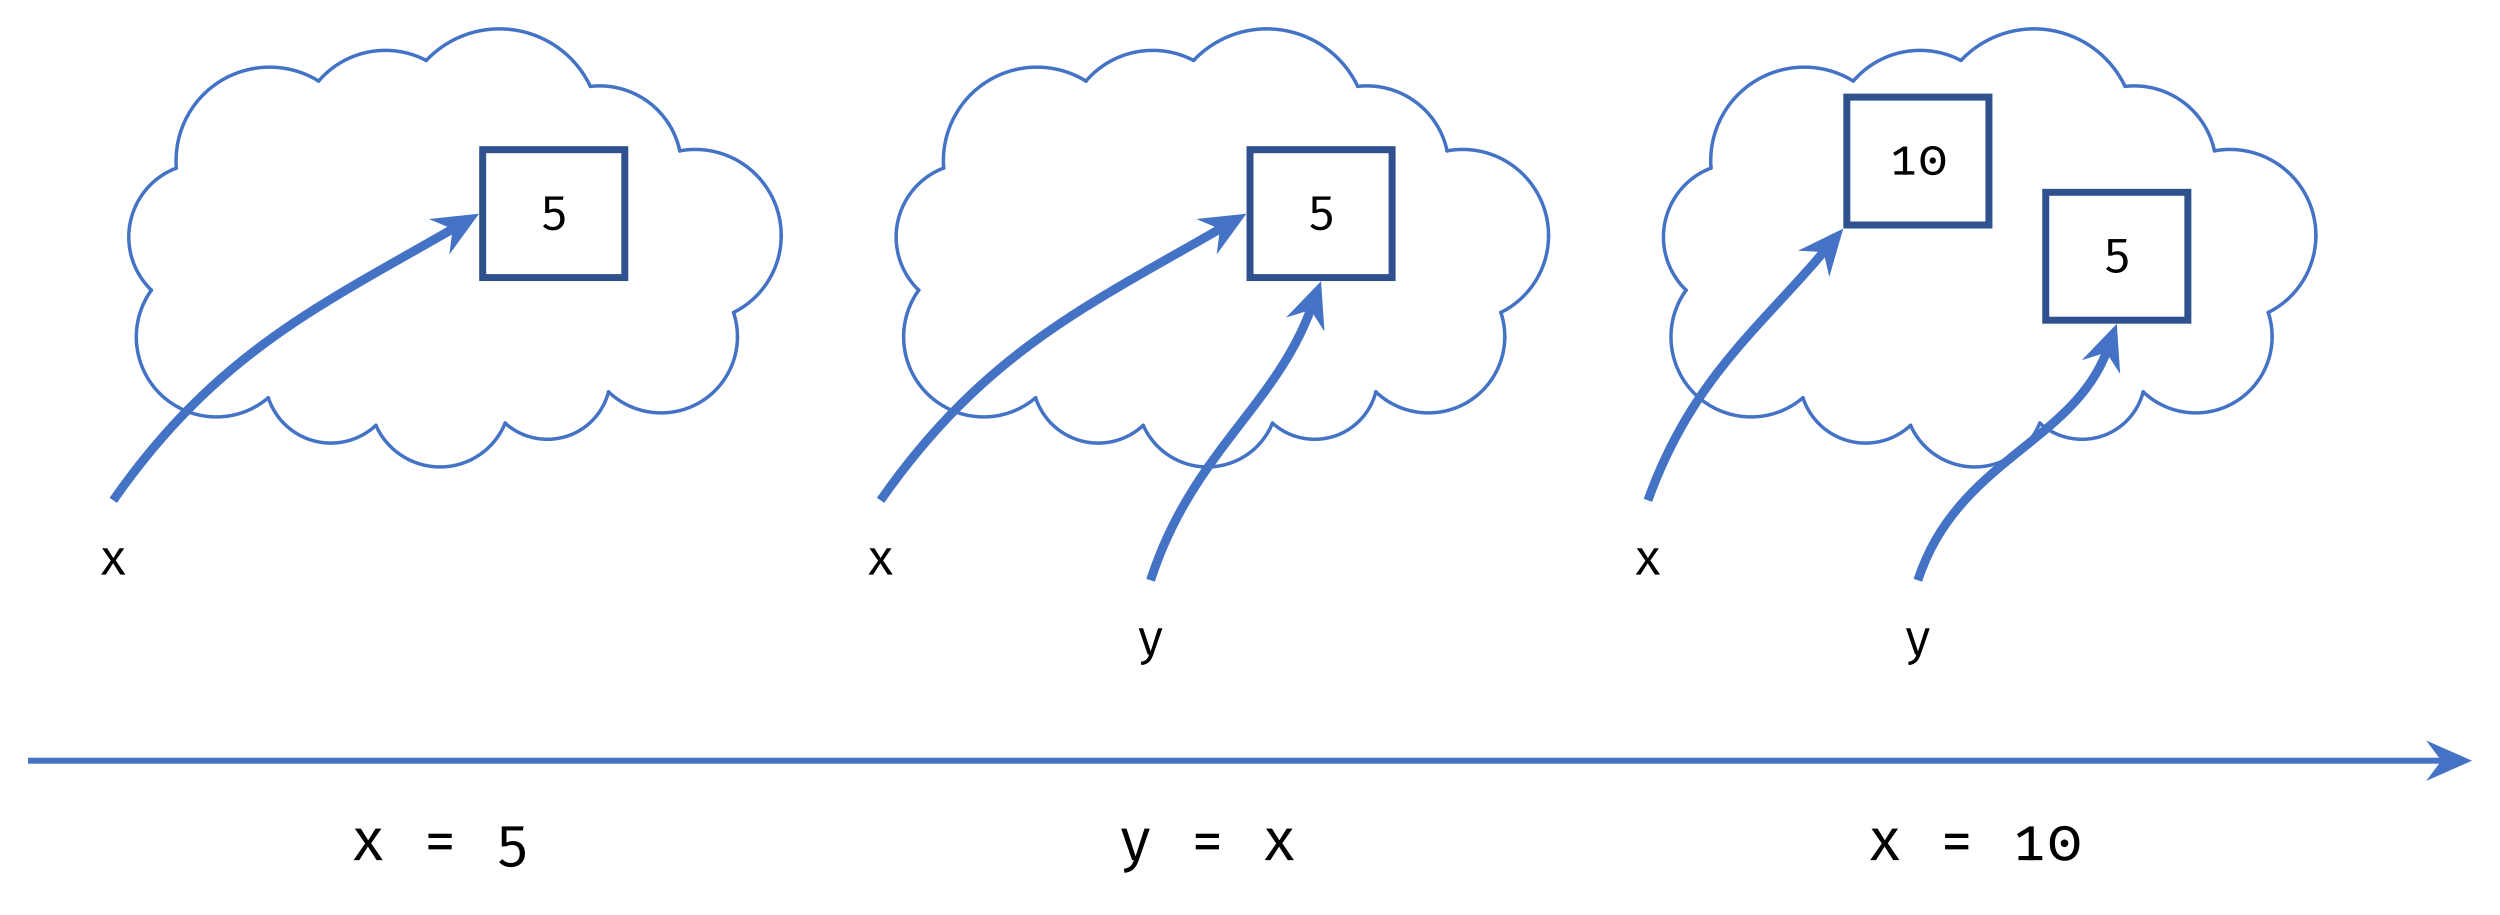
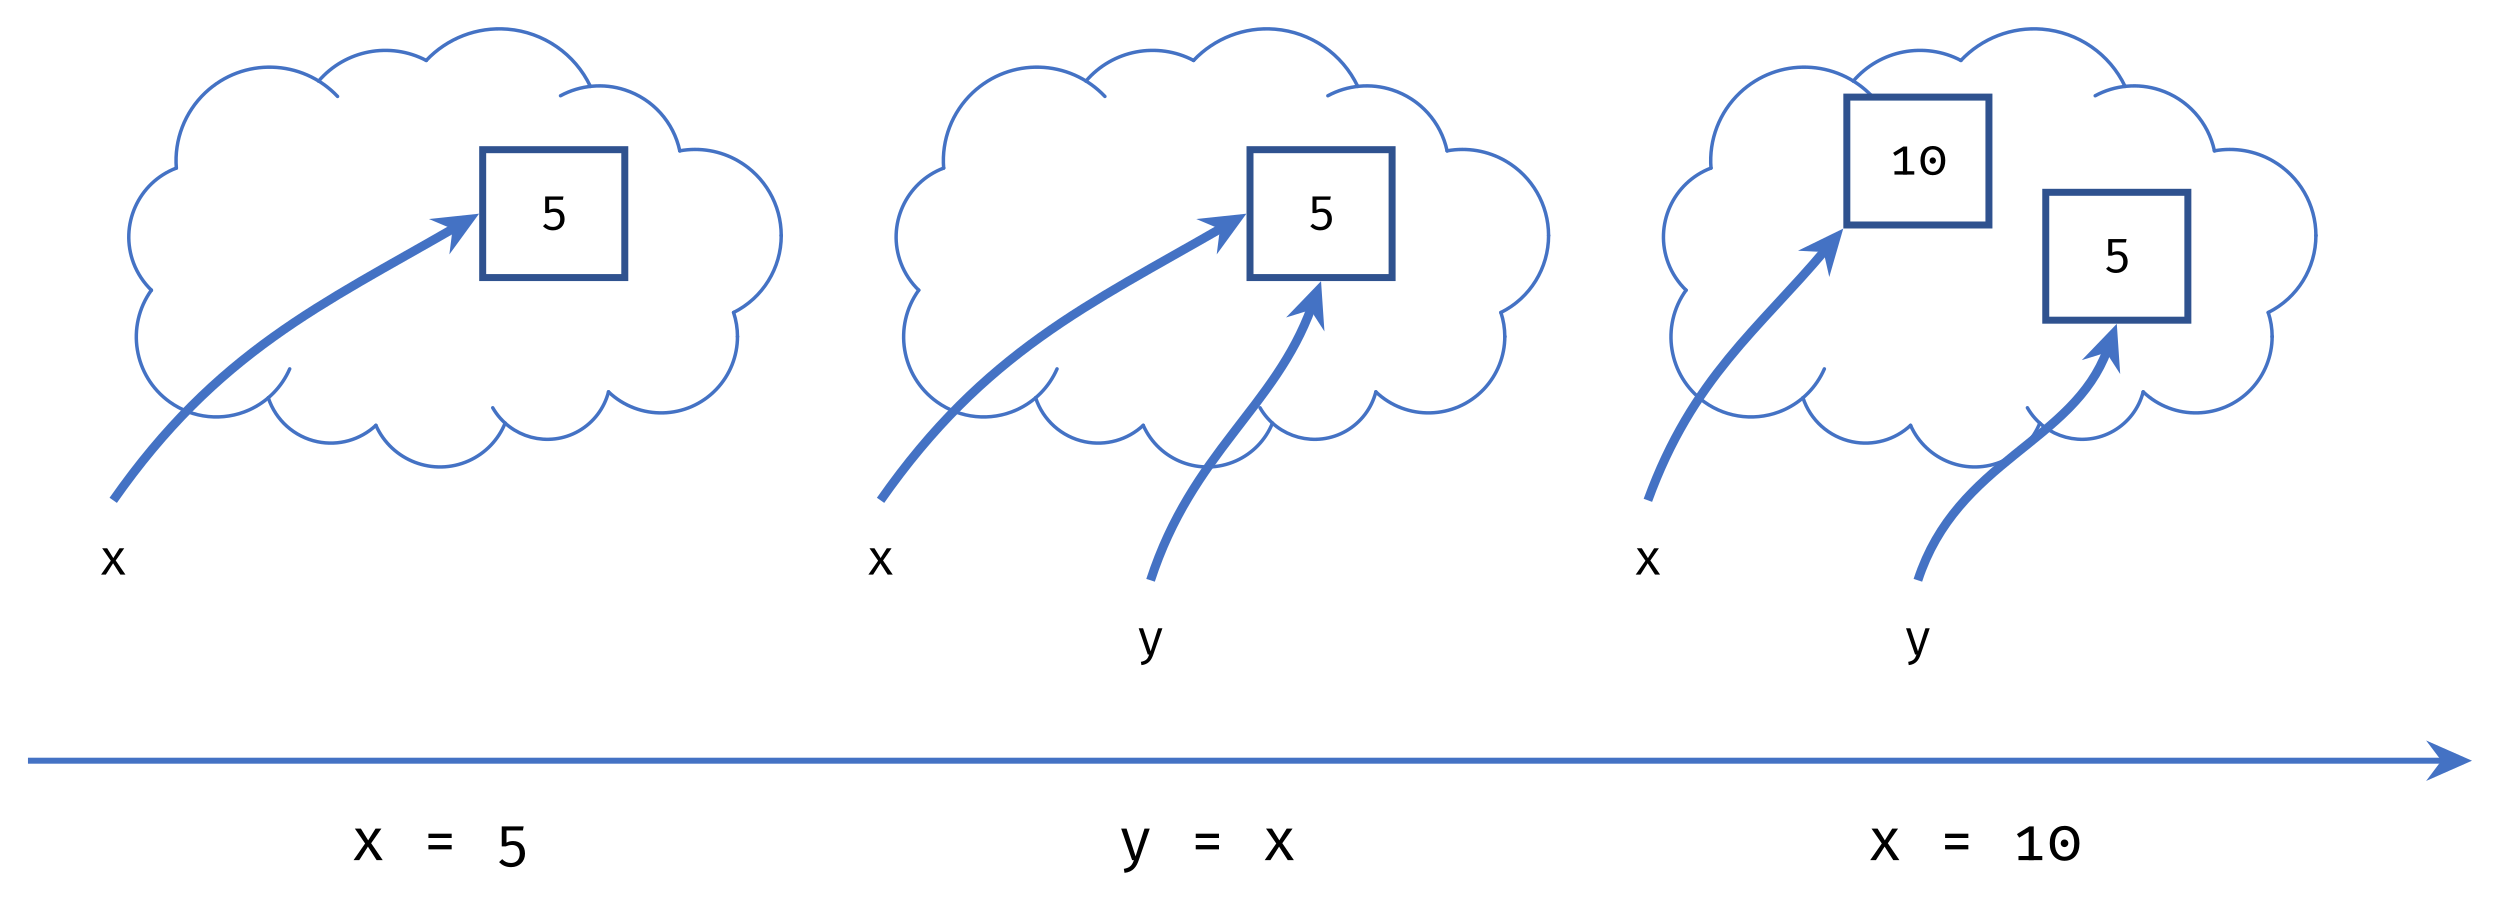
<svg xmlns="http://www.w3.org/2000/svg" xmlns:xlink="http://www.w3.org/1999/xlink" viewBox="0 0 498.717 182.421">
  <defs>
    <g>
      <g id="glyph-0-0">
        <path d="M 4.938 -5.609 L 1.281 -5.609 L 1.281 -2.297 L 1.969 -2.297 C 2.297 -2.422 2.562 -2.516 2.984 -2.516 C 3.703 -2.516 4.281 -2.156 4.281 -1.109 C 4.281 -0.094 3.734 0.469 2.844 0.469 C 2.203 0.469 1.781 0.266 1.359 -0.172 L 0.844 0.328 C 1.359 0.844 1.969 1.156 2.844 1.156 C 4.234 1.156 5.156 0.234 5.156 -1.078 C 5.156 -2.406 4.375 -3.188 3.203 -3.188 C 2.781 -3.188 2.438 -3.109 2.078 -2.922 L 2.078 -4.938 L 4.812 -4.938 Z M 4.938 -5.609 " />
      </g>
      <g id="glyph-0-1">
        <path d="M 1.516 0 L 2.953 -2.25 L 4.406 0 L 5.422 0 L 3.484 -2.812 L 5.188 -5.25 L 4.234 -5.25 L 3 -3.297 L 1.781 -5.25 L 0.781 -5.25 L 2.5 -2.766 L 0.562 0 Z M 1.516 0 " />
      </g>
      <g id="glyph-0-2">
        <path d="M 5.359 -5.25 L 4.5 -5.25 L 3.016 -0.641 L 1.5 -5.25 L 0.625 -5.25 L 2.438 0 L 2.719 0 C 2.453 0.812 2.141 1.25 1.062 1.453 L 1.172 2.109 C 2.578 1.969 3.156 1.109 3.531 0.031 Z M 5.359 -5.25 " />
      </g>
      <g id="glyph-0-3">
        <path d="M 5.266 -0.688 L 3.844 -0.688 L 3.844 -5.609 L 3.094 -5.609 L 1.047 -4.344 L 1.422 -3.734 L 3 -4.703 L 3 -0.688 L 1.312 -0.688 L 1.312 0 L 3 0 L 3 0.016 L 3.844 0.016 L 3.844 0 L 5.266 0 Z M 5.266 -0.688 " />
      </g>
      <g id="glyph-0-4">
        <path d="M 2.984 -5.719 C 1.531 -5.719 0.516 -4.672 0.516 -2.812 C 0.516 -0.953 1.531 0.109 2.984 0.109 C 4.453 0.109 5.469 -0.953 5.469 -2.812 C 5.469 -4.672 4.453 -5.719 2.984 -5.719 Z M 2.984 -5.031 C 3.844 -5.031 4.609 -4.453 4.609 -2.812 C 4.609 -1.172 3.844 -0.562 2.984 -0.562 C 2.141 -0.562 1.375 -1.172 1.375 -2.812 C 1.375 -4.453 2.141 -5.031 2.984 -5.031 Z M 2.969 -3.438 C 2.609 -3.438 2.344 -3.156 2.344 -2.812 C 2.344 -2.453 2.609 -2.172 2.969 -2.172 C 3.344 -2.172 3.609 -2.453 3.609 -2.812 C 3.609 -3.156 3.344 -3.438 2.969 -3.438 Z M 2.969 -3.438 " />
      </g>
      <g id="glyph-1-0">
        <path d="M 1.812 0 L 3.547 -2.703 L 5.281 0 L 6.5 0 L 4.188 -3.375 L 6.234 -6.297 L 5.062 -6.297 L 3.594 -3.953 L 2.141 -6.297 L 0.938 -6.297 L 2.984 -3.328 L 0.672 0 Z M 1.812 0 " />
      </g>
      <g id="glyph-1-1">
        <path d="M 5.906 -5.281 L 1.266 -5.281 L 1.266 -4.422 L 5.906 -4.422 Z M 5.906 -3.016 L 1.266 -3.016 L 1.266 -2.156 L 5.906 -2.156 Z M 5.906 -3.016 " />
      </g>
      <g id="glyph-1-2">
        <path d="M 5.922 -6.734 L 1.547 -6.734 L 1.547 -2.75 L 2.359 -2.75 C 2.75 -2.906 3.078 -3.031 3.578 -3.031 C 4.453 -3.031 5.141 -2.578 5.141 -1.328 C 5.141 -0.109 4.469 0.562 3.406 0.562 C 2.641 0.562 2.125 0.312 1.641 -0.203 L 1.016 0.391 C 1.641 1.016 2.359 1.391 3.406 1.391 C 5.062 1.391 6.188 0.281 6.188 -1.297 C 6.188 -2.875 5.25 -3.812 3.844 -3.812 C 3.328 -3.812 2.922 -3.734 2.5 -3.5 L 2.5 -5.922 L 5.766 -5.922 Z M 5.922 -6.734 " />
      </g>
      <g id="glyph-1-3">
        <path d="M 6.438 -6.297 L 5.391 -6.297 L 3.609 -0.766 L 1.812 -6.297 L 0.734 -6.297 L 2.922 0 L 3.266 0 C 2.938 0.969 2.562 1.5 1.266 1.734 L 1.406 2.531 C 3.078 2.359 3.797 1.328 4.234 0.031 Z M 6.438 -6.297 " />
      </g>
      <g id="glyph-1-4">
        <path d="M 6.312 -0.828 L 4.609 -0.828 L 4.609 -6.734 L 3.719 -6.734 L 1.25 -5.203 L 1.703 -4.484 L 3.594 -5.641 L 3.594 -0.828 L 1.562 -0.828 L 1.562 0 L 3.594 0 L 3.594 0.016 L 4.609 0.016 L 4.609 0 L 6.312 0 Z M 6.312 -0.828 " />
      </g>
      <g id="glyph-1-5">
        <path d="M 3.578 -6.844 C 1.828 -6.844 0.625 -5.594 0.625 -3.375 C 0.625 -1.141 1.828 0.125 3.578 0.125 C 5.344 0.125 6.547 -1.141 6.547 -3.375 C 6.547 -5.594 5.344 -6.844 3.578 -6.844 Z M 3.578 -6.031 C 4.609 -6.031 5.516 -5.328 5.516 -3.375 C 5.516 -1.406 4.609 -0.688 3.578 -0.688 C 2.562 -0.688 1.656 -1.406 1.656 -3.375 C 1.656 -5.328 2.562 -6.031 3.578 -6.031 Z M 3.562 -4.125 C 3.125 -4.125 2.812 -3.797 2.812 -3.375 C 2.812 -2.938 3.125 -2.609 3.562 -2.609 C 4 -2.609 4.328 -2.938 4.328 -3.375 C 4.328 -3.797 4 -4.125 3.562 -4.125 Z M 3.562 -4.125 " />
      </g>
    </g>
    <clipPath id="clip-0">
      <path clip-rule="nonzero" d="M 468 132 L 498.719 132 L 498.719 172 L 468 172 Z M 468 132 " />
    </clipPath>
  </defs>
  <path fill="none" stroke-width="1.196" stroke-linecap="butt" stroke-linejoin="miter" stroke="rgb(26.668%,44.707%,76.862%)" stroke-opacity="1" stroke-miterlimit="10" d="M -82.206 -99.214 L 399.681 -99.214 " transform="matrix(1,0,0,-1,87.784,52.536)" />
  <path fill-rule="nonzero" fill="rgb(26.668%,44.707%,76.862%)" fill-opacity="1" d="M 491.652 151.75 L 485.832 149.184 L 487.766 151.75 L 485.832 154.316 Z M 491.652 151.75 " />
  <g clip-path="url(#clip-0)">
    <path fill="none" stroke-width="1.196" stroke-linecap="butt" stroke-linejoin="miter" stroke="rgb(26.668%,44.707%,76.862%)" stroke-opacity="1" stroke-miterlimit="10" d="M 7.58 -0 L 1.76 2.566 L 3.693 -0 L 1.76 -2.567 Z M 7.58 -0 " transform="matrix(1,0,0,-1,484.0725,151.7498)" />
  </g>
  <path fill="none" stroke-width="0.697" stroke-linecap="round" stroke-linejoin="miter" stroke="rgb(26.668%,44.707%,76.862%)" stroke-opacity="1" stroke-miterlimit="10" d="M 68.06 5.559 C 68.06 11.692 64.786 17.36 59.478 20.427 C 55.954 22.462 51.821 23.177 47.818 22.446 " transform="matrix(1,0,0,-1,87.784,52.536)" />
  <path fill="none" stroke-width="0.697" stroke-linecap="round" stroke-linejoin="miter" stroke="rgb(26.668%,44.707%,76.862%)" stroke-opacity="1" stroke-miterlimit="10" d="M 58.556 -9.804 C 64.38 -6.902 68.064 -0.952 68.064 5.556 " transform="matrix(1,0,0,-1,87.784,52.536)" />
-   <path fill="none" stroke-width="0.697" stroke-linecap="round" stroke-linejoin="miter" stroke="rgb(26.668%,44.707%,76.862%)" stroke-opacity="1" stroke-miterlimit="10" d="M 47.821 22.446 C 46.068 30.677 38.357 36.235 29.993 35.302 " transform="matrix(1,0,0,-1,87.784,52.536)" />
+   <path fill="none" stroke-width="0.697" stroke-linecap="round" stroke-linejoin="miter" stroke="rgb(26.668%,44.707%,76.862%)" stroke-opacity="1" stroke-miterlimit="10" d="M 47.821 22.446 C 46.603 28.165 42.427 32.802 36.864 34.602 C 32.611 35.985 27.97 35.563 24.032 33.434 " transform="matrix(1,0,0,-1,87.784,52.536)" />
  <path fill="none" stroke-width="0.697" stroke-linecap="round" stroke-linejoin="miter" stroke="rgb(26.668%,44.707%,76.862%)" stroke-opacity="1" stroke-miterlimit="10" d="M 29.989 35.302 C 26.919 41.782 20.622 46.134 13.474 46.716 C 7.4 47.208 1.427 44.911 -2.753 40.477 " transform="matrix(1,0,0,-1,87.784,52.536)" />
  <path fill="none" stroke-width="0.697" stroke-linecap="round" stroke-linejoin="miter" stroke="rgb(26.668%,44.707%,76.862%)" stroke-opacity="1" stroke-miterlimit="10" d="M -2.757 40.477 C -9.991 44.274 -18.897 42.571 -24.218 36.368 " transform="matrix(1,0,0,-1,87.784,52.536)" />
-   <path fill="none" stroke-width="0.697" stroke-linecap="round" stroke-linejoin="miter" stroke="rgb(26.668%,44.707%,76.862%)" stroke-opacity="1" stroke-miterlimit="10" d="M -24.221 36.368 C -32.999 41.774 -44.491 39.04 -49.897 30.266 C -51.971 26.899 -52.921 22.954 -52.608 19.013 " transform="matrix(1,0,0,-1,87.784,52.536)" />
+   <path fill="none" stroke-width="0.697" stroke-linecap="round" stroke-linejoin="miter" stroke="rgb(26.668%,44.707%,76.862%)" stroke-opacity="1" stroke-miterlimit="10" d="M -20.444 33.298 C -27.522 40.786 -39.331 41.122 -46.823 34.048 C -50.925 30.169 -53.054 24.641 -52.608 19.013 " transform="matrix(1,0,0,-1,87.784,52.536)" />
  <path fill="none" stroke-width="0.697" stroke-linecap="round" stroke-linejoin="miter" stroke="rgb(26.668%,44.707%,76.862%)" stroke-opacity="1" stroke-miterlimit="10" d="M -52.604 19.009 C -60.202 16.118 -64.018 7.614 -61.128 0.016 C -60.354 -2.011 -59.143 -3.843 -57.581 -5.351 " transform="matrix(1,0,0,-1,87.784,52.536)" />
-   <path fill="none" stroke-width="0.697" stroke-linecap="round" stroke-linejoin="miter" stroke="rgb(26.668%,44.707%,76.862%)" stroke-opacity="1" stroke-miterlimit="10" d="M -57.585 -5.351 C -62.733 -12.503 -61.108 -22.48 -53.956 -27.632 C -47.987 -31.929 -39.858 -31.593 -34.264 -26.819 " transform="matrix(1,0,0,-1,87.784,52.536)" />
+   <path fill="none" stroke-width="0.697" stroke-linecap="round" stroke-linejoin="miter" stroke="rgb(26.668%,44.707%,76.862%)" stroke-opacity="1" stroke-miterlimit="10" d="M -57.585 -5.351 C -62.733 -12.503 -61.108 -22.48 -53.956 -27.632 C -49.327 -30.964 -43.268 -31.573 -38.069 -29.234 C -34.456 -27.605 -31.573 -24.687 -29.991 -21.05 " transform="matrix(1,0,0,-1,87.784,52.536)" />
  <path fill="none" stroke-width="0.697" stroke-linecap="round" stroke-linejoin="miter" stroke="rgb(26.668%,44.707%,76.862%)" stroke-opacity="1" stroke-miterlimit="10" d="M -34.264 -26.823 C -32.796 -31.28 -29.061 -34.624 -24.464 -35.581 C -20.276 -36.456 -15.925 -35.237 -12.8 -32.316 " transform="matrix(1,0,0,-1,87.784,52.536)" />
  <path fill="none" stroke-width="0.697" stroke-linecap="round" stroke-linejoin="miter" stroke="rgb(26.668%,44.707%,76.862%)" stroke-opacity="1" stroke-miterlimit="10" d="M -12.796 -32.319 C -9.639 -39.386 -1.35 -42.554 5.716 -39.394 C 9.017 -37.921 11.626 -35.222 12.986 -31.87 " transform="matrix(1,0,0,-1,87.784,52.536)" />
-   <path fill="none" stroke-width="0.697" stroke-linecap="round" stroke-linejoin="miter" stroke="rgb(26.668%,44.707%,76.862%)" stroke-opacity="1" stroke-miterlimit="10" d="M 12.986 -31.87 C 18.154 -36.523 26.111 -36.109 30.763 -30.941 C 32.126 -29.429 33.103 -27.605 33.607 -25.636 " transform="matrix(1,0,0,-1,87.784,52.536)" />
+   <path fill="none" stroke-width="0.697" stroke-linecap="round" stroke-linejoin="miter" stroke="rgb(26.668%,44.707%,76.862%)" stroke-opacity="1" stroke-miterlimit="10" d="M 10.509 -28.808 C 13.982 -34.831 21.681 -36.894 27.704 -33.421 C 30.638 -31.726 32.767 -28.917 33.607 -25.636 " transform="matrix(1,0,0,-1,87.784,52.536)" />
  <path fill="none" stroke-width="0.697" stroke-linecap="round" stroke-linejoin="miter" stroke="rgb(26.668%,44.707%,76.862%)" stroke-opacity="1" stroke-miterlimit="10" d="M 59.333 -14.609 C 59.333 -12.976 59.068 -11.355 58.556 -9.804 " transform="matrix(1,0,0,-1,87.784,52.536)" />
  <path fill="none" stroke-width="0.697" stroke-linecap="round" stroke-linejoin="miter" stroke="rgb(26.668%,44.707%,76.862%)" stroke-opacity="1" stroke-miterlimit="10" d="M 33.607 -25.636 C 39.7 -31.433 49.337 -31.194 55.134 -25.105 C 57.829 -22.273 59.333 -18.515 59.333 -14.605 " transform="matrix(1,0,0,-1,87.784,52.536)" />
  <path fill-rule="nonzero" fill="rgb(100%,100%,100%)" fill-opacity="1" stroke-width="1.395" stroke-linecap="butt" stroke-linejoin="miter" stroke="rgb(18.43%,32.158%,56.078%)" stroke-opacity="1" stroke-miterlimit="10" d="M 8.505 -2.835 L 36.853 -2.835 L 36.853 22.677 L 8.505 22.677 Z M 8.505 -2.835 " transform="matrix(1,0,0,-1,87.784,52.536)" />
  <g fill="rgb(0%,0%,0%)" fill-opacity="1">
    <use xlink:href="#glyph-0-0" x="107.472" y="44.797" />
  </g>
  <g fill="rgb(0%,0%,0%)" fill-opacity="1">
    <use xlink:href="#glyph-0-1" x="19.598" y="114.622" />
  </g>
  <path fill="none" stroke-width="1.793" stroke-linecap="butt" stroke-linejoin="miter" stroke="rgb(26.668%,44.707%,76.862%)" stroke-opacity="1" stroke-miterlimit="10" d="M -65.198 -47.273 C -44.421 -17.601 -23.561 -8.191 2.997 7.145 " transform="matrix(1,0,0,-1,87.784,52.536)" />
  <path fill-rule="nonzero" fill="rgb(26.668%,44.707%,76.862%)" fill-opacity="1" stroke-width="1.531" stroke-linecap="butt" stroke-linejoin="miter" stroke="rgb(26.668%,44.707%,76.862%)" stroke-opacity="1" stroke-miterlimit="10" d="M 7.161 -0.001 L 2.252 2.175 L 3.901 0 L 2.253 -2.174 Z M 7.161 -0.001 " transform="matrix(0.86601,-0.49998,-0.49998,-0.86601,87.73517,47.14978)" />
  <g fill="rgb(0%,0%,0%)" fill-opacity="1">
    <use xlink:href="#glyph-1-0" x="69.851" y="171.591" />
  </g>
  <g fill="rgb(0%,0%,0%)" fill-opacity="1">
    <use xlink:href="#glyph-1-1" x="84.197" y="171.591" />
  </g>
  <g fill="rgb(0%,0%,0%)" fill-opacity="1">
    <use xlink:href="#glyph-1-2" x="98.543" y="171.591" />
  </g>
  <path fill="none" stroke-width="0.697" stroke-linecap="round" stroke-linejoin="miter" stroke="rgb(26.668%,44.707%,76.862%)" stroke-opacity="1" stroke-miterlimit="10" d="M 221.134 5.559 C 221.134 11.692 217.861 17.36 212.548 20.427 C 209.029 22.462 204.892 23.177 200.892 22.446 " transform="matrix(1,0,0,-1,87.784,52.536)" />
  <path fill="none" stroke-width="0.697" stroke-linecap="round" stroke-linejoin="miter" stroke="rgb(26.668%,44.707%,76.862%)" stroke-opacity="1" stroke-miterlimit="10" d="M 211.63 -9.804 C 217.454 -6.902 221.138 -0.952 221.138 5.556 " transform="matrix(1,0,0,-1,87.784,52.536)" />
-   <path fill="none" stroke-width="0.697" stroke-linecap="round" stroke-linejoin="miter" stroke="rgb(26.668%,44.707%,76.862%)" stroke-opacity="1" stroke-miterlimit="10" d="M 200.892 22.446 C 199.142 30.677 191.431 36.235 183.068 35.302 " transform="matrix(1,0,0,-1,87.784,52.536)" />
+   <path fill="none" stroke-width="0.697" stroke-linecap="round" stroke-linejoin="miter" stroke="rgb(26.668%,44.707%,76.862%)" stroke-opacity="1" stroke-miterlimit="10" d="M 200.892 22.446 C 199.677 28.165 195.497 32.802 189.939 34.602 C 185.681 35.985 181.044 35.563 177.107 33.434 " transform="matrix(1,0,0,-1,87.784,52.536)" />
  <path fill="none" stroke-width="0.697" stroke-linecap="round" stroke-linejoin="miter" stroke="rgb(26.668%,44.707%,76.862%)" stroke-opacity="1" stroke-miterlimit="10" d="M 183.064 35.302 C 179.993 41.782 173.693 46.134 166.548 46.716 C 160.474 47.208 154.501 44.911 150.318 40.477 " transform="matrix(1,0,0,-1,87.784,52.536)" />
  <path fill="none" stroke-width="0.697" stroke-linecap="round" stroke-linejoin="miter" stroke="rgb(26.668%,44.707%,76.862%)" stroke-opacity="1" stroke-miterlimit="10" d="M 150.318 40.477 C 143.079 44.274 134.177 42.571 128.853 36.368 " transform="matrix(1,0,0,-1,87.784,52.536)" />
-   <path fill="none" stroke-width="0.697" stroke-linecap="round" stroke-linejoin="miter" stroke="rgb(26.668%,44.707%,76.862%)" stroke-opacity="1" stroke-miterlimit="10" d="M 128.849 36.368 C 120.075 41.774 108.579 39.04 103.177 30.266 C 101.103 26.899 100.153 22.954 100.462 19.013 " transform="matrix(1,0,0,-1,87.784,52.536)" />
+   <path fill="none" stroke-width="0.697" stroke-linecap="round" stroke-linejoin="miter" stroke="rgb(26.668%,44.707%,76.862%)" stroke-opacity="1" stroke-miterlimit="10" d="M 132.63 33.298 C 125.552 40.786 113.743 41.122 106.251 34.048 C 102.146 30.169 100.017 24.641 100.462 19.013 " transform="matrix(1,0,0,-1,87.784,52.536)" />
  <path fill="none" stroke-width="0.697" stroke-linecap="round" stroke-linejoin="miter" stroke="rgb(26.668%,44.707%,76.862%)" stroke-opacity="1" stroke-miterlimit="10" d="M 100.466 19.009 C 92.868 16.118 89.056 7.614 91.946 0.016 C 92.716 -2.011 93.931 -3.843 95.489 -5.351 " transform="matrix(1,0,0,-1,87.784,52.536)" />
-   <path fill="none" stroke-width="0.697" stroke-linecap="round" stroke-linejoin="miter" stroke="rgb(26.668%,44.707%,76.862%)" stroke-opacity="1" stroke-miterlimit="10" d="M 95.489 -5.351 C 90.337 -12.503 91.962 -22.48 99.118 -27.632 C 105.083 -31.929 113.216 -31.593 118.806 -26.819 " transform="matrix(1,0,0,-1,87.784,52.536)" />
+   <path fill="none" stroke-width="0.697" stroke-linecap="round" stroke-linejoin="miter" stroke="rgb(26.668%,44.707%,76.862%)" stroke-opacity="1" stroke-miterlimit="10" d="M 95.489 -5.351 C 90.337 -12.503 91.962 -22.48 99.118 -27.632 C 103.747 -30.964 109.802 -31.573 115.001 -29.234 C 118.618 -27.605 121.497 -24.687 123.083 -21.05 " transform="matrix(1,0,0,-1,87.784,52.536)" />
  <path fill="none" stroke-width="0.697" stroke-linecap="round" stroke-linejoin="miter" stroke="rgb(26.668%,44.707%,76.862%)" stroke-opacity="1" stroke-miterlimit="10" d="M 118.81 -26.823 C 120.275 -31.28 124.013 -34.624 128.611 -35.581 C 132.798 -36.456 137.15 -35.237 140.275 -32.316 " transform="matrix(1,0,0,-1,87.784,52.536)" />
  <path fill="none" stroke-width="0.697" stroke-linecap="round" stroke-linejoin="miter" stroke="rgb(26.668%,44.707%,76.862%)" stroke-opacity="1" stroke-miterlimit="10" d="M 140.279 -32.319 C 143.435 -39.386 151.724 -42.554 158.79 -39.394 C 162.091 -37.921 164.696 -35.222 166.056 -31.87 " transform="matrix(1,0,0,-1,87.784,52.536)" />
-   <path fill="none" stroke-width="0.697" stroke-linecap="round" stroke-linejoin="miter" stroke="rgb(26.668%,44.707%,76.862%)" stroke-opacity="1" stroke-miterlimit="10" d="M 166.06 -31.87 C 171.224 -36.523 179.185 -36.109 183.837 -30.941 C 185.2 -29.429 186.177 -27.605 186.681 -25.636 " transform="matrix(1,0,0,-1,87.784,52.536)" />
+   <path fill="none" stroke-width="0.697" stroke-linecap="round" stroke-linejoin="miter" stroke="rgb(26.668%,44.707%,76.862%)" stroke-opacity="1" stroke-miterlimit="10" d="M 163.579 -28.808 C 167.056 -34.831 174.755 -36.894 180.775 -33.421 C 183.712 -31.726 185.841 -28.917 186.681 -25.636 " transform="matrix(1,0,0,-1,87.784,52.536)" />
  <path fill="none" stroke-width="0.697" stroke-linecap="round" stroke-linejoin="miter" stroke="rgb(26.668%,44.707%,76.862%)" stroke-opacity="1" stroke-miterlimit="10" d="M 212.404 -14.609 C 212.404 -12.976 212.142 -11.355 211.626 -9.804 " transform="matrix(1,0,0,-1,87.784,52.536)" />
  <path fill="none" stroke-width="0.697" stroke-linecap="round" stroke-linejoin="miter" stroke="rgb(26.668%,44.707%,76.862%)" stroke-opacity="1" stroke-miterlimit="10" d="M 186.681 -25.636 C 192.771 -31.433 202.411 -31.194 208.208 -25.105 C 210.9 -22.273 212.404 -18.515 212.404 -14.605 " transform="matrix(1,0,0,-1,87.784,52.536)" />
  <path fill-rule="nonzero" fill="rgb(100%,100%,100%)" fill-opacity="1" stroke-width="1.395" stroke-linecap="butt" stroke-linejoin="miter" stroke="rgb(18.43%,32.158%,56.078%)" stroke-opacity="1" stroke-miterlimit="10" d="M 161.575 -2.835 L 189.923 -2.835 L 189.923 22.677 L 161.575 22.677 Z M 161.575 -2.835 " transform="matrix(1,0,0,-1,87.784,52.536)" />
  <g fill="rgb(0%,0%,0%)" fill-opacity="1">
    <use xlink:href="#glyph-0-0" x="260.543" y="44.797" />
  </g>
  <g fill="rgb(0%,0%,0%)" fill-opacity="1">
    <use xlink:href="#glyph-0-1" x="172.669" y="114.622" />
  </g>
  <g fill="rgb(0%,0%,0%)" fill-opacity="1">
    <use xlink:href="#glyph-0-2" x="226.527" y="130.576" />
  </g>
  <path fill="none" stroke-width="1.793" stroke-linecap="butt" stroke-linejoin="miter" stroke="rgb(26.668%,44.707%,76.862%)" stroke-opacity="1" stroke-miterlimit="10" d="M 87.876 -47.273 C 108.65 -17.601 129.509 -8.191 156.071 7.145 " transform="matrix(1,0,0,-1,87.784,52.536)" />
  <path fill-rule="nonzero" fill="rgb(26.668%,44.707%,76.862%)" fill-opacity="1" stroke-width="1.531" stroke-linecap="butt" stroke-linejoin="miter" stroke="rgb(26.668%,44.707%,76.862%)" stroke-opacity="1" stroke-miterlimit="10" d="M 7.159 -0 L 2.253 2.174 L 3.902 -0.001 L 2.254 -2.175 Z M 7.159 -0 " transform="matrix(0.86601,-0.49998,-0.49998,-0.86601,240.8078,47.14978)" />
  <path fill="none" stroke-width="1.793" stroke-linecap="butt" stroke-linejoin="miter" stroke="rgb(26.668%,44.707%,76.862%)" stroke-opacity="1" stroke-miterlimit="10" d="M 141.736 -63.226 C 150.025 -37.71 166.575 -28.741 173.853 -8.749 " transform="matrix(1,0,0,-1,87.784,52.536)" />
  <path fill-rule="nonzero" fill="rgb(26.668%,44.707%,76.862%)" fill-opacity="1" stroke-width="1.531" stroke-linecap="butt" stroke-linejoin="miter" stroke="rgb(26.668%,44.707%,76.862%)" stroke-opacity="1" stroke-miterlimit="10" d="M 7.161 -0.002 L 2.254 2.174 L 3.901 0 L 2.253 -2.175 Z M 7.161 -0.002 " transform="matrix(0.34201,-0.93968,-0.93968,-0.34201,260.4318,64.5917)" />
  <g fill="rgb(0%,0%,0%)" fill-opacity="1">
    <use xlink:href="#glyph-1-3" x="222.922" y="171.591" />
  </g>
  <g fill="rgb(0%,0%,0%)" fill-opacity="1">
    <use xlink:href="#glyph-1-1" x="237.268" y="171.591" />
  </g>
  <g fill="rgb(0%,0%,0%)" fill-opacity="1">
    <use xlink:href="#glyph-1-0" x="251.614" y="171.591" />
  </g>
  <path fill="none" stroke-width="0.697" stroke-linecap="round" stroke-linejoin="miter" stroke="rgb(26.668%,44.707%,76.862%)" stroke-opacity="1" stroke-miterlimit="10" d="M 374.208 5.559 C 374.208 11.692 370.935 17.36 365.622 20.427 C 362.099 22.462 357.966 23.177 353.966 22.446 " transform="matrix(1,0,0,-1,87.784,52.536)" />
  <path fill="none" stroke-width="0.697" stroke-linecap="round" stroke-linejoin="miter" stroke="rgb(26.668%,44.707%,76.862%)" stroke-opacity="1" stroke-miterlimit="10" d="M 364.7 -9.804 C 370.525 -6.902 374.208 -0.952 374.208 5.556 " transform="matrix(1,0,0,-1,87.784,52.536)" />
-   <path fill="none" stroke-width="0.697" stroke-linecap="round" stroke-linejoin="miter" stroke="rgb(26.668%,44.707%,76.862%)" stroke-opacity="1" stroke-miterlimit="10" d="M 353.966 22.446 C 352.216 30.677 344.505 36.235 336.142 35.302 " transform="matrix(1,0,0,-1,87.784,52.536)" />
+   <path fill="none" stroke-width="0.697" stroke-linecap="round" stroke-linejoin="miter" stroke="rgb(26.668%,44.707%,76.862%)" stroke-opacity="1" stroke-miterlimit="10" d="M 353.966 22.446 C 352.747 28.165 348.571 32.802 343.009 34.602 C 338.755 35.985 334.114 35.563 330.181 33.434 " transform="matrix(1,0,0,-1,87.784,52.536)" />
  <path fill="none" stroke-width="0.697" stroke-linecap="round" stroke-linejoin="miter" stroke="rgb(26.668%,44.707%,76.862%)" stroke-opacity="1" stroke-miterlimit="10" d="M 336.138 35.302 C 333.064 41.782 326.767 46.134 319.618 46.716 C 313.544 47.208 307.571 44.911 303.392 40.477 " transform="matrix(1,0,0,-1,87.784,52.536)" />
  <path fill="none" stroke-width="0.697" stroke-linecap="round" stroke-linejoin="miter" stroke="rgb(26.668%,44.707%,76.862%)" stroke-opacity="1" stroke-miterlimit="10" d="M 303.392 40.477 C 296.154 44.274 287.251 42.571 281.927 36.368 " transform="matrix(1,0,0,-1,87.784,52.536)" />
-   <path fill="none" stroke-width="0.697" stroke-linecap="round" stroke-linejoin="miter" stroke="rgb(26.668%,44.707%,76.862%)" stroke-opacity="1" stroke-miterlimit="10" d="M 281.923 36.368 C 273.15 41.774 261.654 39.04 256.251 30.266 C 254.177 26.899 253.224 22.954 253.536 19.013 " transform="matrix(1,0,0,-1,87.784,52.536)" />
+   <path fill="none" stroke-width="0.697" stroke-linecap="round" stroke-linejoin="miter" stroke="rgb(26.668%,44.707%,76.862%)" stroke-opacity="1" stroke-miterlimit="10" d="M 285.7 33.298 C 278.626 40.786 266.814 41.122 259.325 34.048 C 255.22 30.169 253.091 24.641 253.536 19.013 " transform="matrix(1,0,0,-1,87.784,52.536)" />
  <path fill="none" stroke-width="0.697" stroke-linecap="round" stroke-linejoin="miter" stroke="rgb(26.668%,44.707%,76.862%)" stroke-opacity="1" stroke-miterlimit="10" d="M 253.54 19.009 C 245.943 16.118 242.126 7.614 245.021 0.016 C 245.79 -2.011 247.001 -3.843 248.564 -5.351 " transform="matrix(1,0,0,-1,87.784,52.536)" />
-   <path fill="none" stroke-width="0.697" stroke-linecap="round" stroke-linejoin="miter" stroke="rgb(26.668%,44.707%,76.862%)" stroke-opacity="1" stroke-miterlimit="10" d="M 248.564 -5.351 C 243.411 -12.503 245.036 -22.48 252.193 -27.632 C 258.157 -31.929 266.286 -31.593 271.88 -26.819 " transform="matrix(1,0,0,-1,87.784,52.536)" />
+   <path fill="none" stroke-width="0.697" stroke-linecap="round" stroke-linejoin="miter" stroke="rgb(26.668%,44.707%,76.862%)" stroke-opacity="1" stroke-miterlimit="10" d="M 248.564 -5.351 C 243.411 -12.503 245.036 -22.48 252.193 -27.632 C 256.821 -30.964 262.876 -31.573 268.075 -29.234 C 271.693 -27.605 274.571 -24.687 276.154 -21.05 " transform="matrix(1,0,0,-1,87.784,52.536)" />
  <path fill="none" stroke-width="0.697" stroke-linecap="round" stroke-linejoin="miter" stroke="rgb(26.668%,44.707%,76.862%)" stroke-opacity="1" stroke-miterlimit="10" d="M 271.884 -26.823 C 273.349 -31.28 277.087 -34.624 281.681 -35.581 C 285.868 -36.456 290.224 -35.237 293.349 -32.316 " transform="matrix(1,0,0,-1,87.784,52.536)" />
  <path fill="none" stroke-width="0.697" stroke-linecap="round" stroke-linejoin="miter" stroke="rgb(26.668%,44.707%,76.862%)" stroke-opacity="1" stroke-miterlimit="10" d="M 293.349 -32.319 C 296.509 -39.386 304.794 -42.554 311.861 -39.394 C 315.165 -37.921 317.771 -35.222 319.13 -31.87 " transform="matrix(1,0,0,-1,87.784,52.536)" />
-   <path fill="none" stroke-width="0.697" stroke-linecap="round" stroke-linejoin="miter" stroke="rgb(26.668%,44.707%,76.862%)" stroke-opacity="1" stroke-miterlimit="10" d="M 319.13 -31.87 C 324.298 -36.523 332.259 -36.109 336.911 -30.941 C 338.271 -29.429 339.247 -27.605 339.751 -25.636 " transform="matrix(1,0,0,-1,87.784,52.536)" />
+   <path fill="none" stroke-width="0.697" stroke-linecap="round" stroke-linejoin="miter" stroke="rgb(26.668%,44.707%,76.862%)" stroke-opacity="1" stroke-miterlimit="10" d="M 316.654 -28.808 C 320.13 -34.831 327.829 -36.894 333.849 -33.421 C 336.786 -31.726 338.915 -28.917 339.751 -25.636 " transform="matrix(1,0,0,-1,87.784,52.536)" />
  <path fill="none" stroke-width="0.697" stroke-linecap="round" stroke-linejoin="miter" stroke="rgb(26.668%,44.707%,76.862%)" stroke-opacity="1" stroke-miterlimit="10" d="M 365.478 -14.609 C 365.478 -12.976 365.216 -11.355 364.7 -9.804 " transform="matrix(1,0,0,-1,87.784,52.536)" />
  <path fill="none" stroke-width="0.697" stroke-linecap="round" stroke-linejoin="miter" stroke="rgb(26.668%,44.707%,76.862%)" stroke-opacity="1" stroke-miterlimit="10" d="M 339.755 -25.636 C 345.845 -31.433 355.486 -31.194 361.282 -25.105 C 363.974 -22.273 365.478 -18.515 365.478 -14.605 " transform="matrix(1,0,0,-1,87.784,52.536)" />
  <path fill-rule="nonzero" fill="rgb(100%,100%,100%)" fill-opacity="1" stroke-width="1.395" stroke-linecap="butt" stroke-linejoin="miter" stroke="rgb(18.43%,32.158%,56.078%)" stroke-opacity="1" stroke-miterlimit="10" d="M 280.634 7.653 L 308.982 7.653 L 308.982 33.165 L 280.634 33.165 Z M 280.634 7.653 " transform="matrix(1,0,0,-1,87.784,52.536)" />
  <g fill="rgb(0%,0%,0%)" fill-opacity="1">
    <use xlink:href="#glyph-0-3" x="376.609" y="34.837" />
    <use xlink:href="#glyph-0-4" x="382.587" y="34.837" />
  </g>
  <path fill-rule="nonzero" fill="rgb(100%,100%,100%)" fill-opacity="1" stroke-width="1.395" stroke-linecap="butt" stroke-linejoin="miter" stroke="rgb(18.43%,32.158%,56.078%)" stroke-opacity="1" stroke-miterlimit="10" d="M 320.318 -11.339 L 348.665 -11.339 L 348.665 14.173 L 320.318 14.173 Z M 320.318 -11.339 " transform="matrix(1,0,0,-1,87.784,52.536)" />
  <g fill="rgb(0%,0%,0%)" fill-opacity="1">
    <use xlink:href="#glyph-0-0" x="419.283" y="53.301" />
  </g>
  <g fill="rgb(0%,0%,0%)" fill-opacity="1">
    <use xlink:href="#glyph-0-1" x="325.74" y="114.622" />
  </g>
  <g fill="rgb(0%,0%,0%)" fill-opacity="1">
    <use xlink:href="#glyph-0-2" x="379.598" y="130.576" />
  </g>
  <path fill="none" stroke-width="1.793" stroke-linecap="butt" stroke-linejoin="miter" stroke="rgb(26.668%,44.707%,76.862%)" stroke-opacity="1" stroke-miterlimit="10" d="M 240.946 -47.273 C 249.884 -22.718 263.142 -13.058 276.368 2.704 " transform="matrix(1,0,0,-1,87.784,52.536)" />
  <path fill-rule="nonzero" fill="rgb(26.668%,44.707%,76.862%)" fill-opacity="1" stroke-width="1.531" stroke-linecap="butt" stroke-linejoin="miter" stroke="rgb(26.668%,44.707%,76.862%)" stroke-opacity="1" stroke-miterlimit="10" d="M 7.161 0 L 2.255 2.176 L 3.903 -0 L 2.254 -2.174 Z M 7.161 0 " transform="matrix(0.64278,-0.76602,-0.76602,-0.64278,361.8897,52.52826)" />
  <path fill="none" stroke-width="1.793" stroke-linecap="butt" stroke-linejoin="miter" stroke="rgb(26.668%,44.707%,76.862%)" stroke-opacity="1" stroke-miterlimit="10" d="M 294.806 -63.226 C 302.618 -39.191 325.849 -35.784 332.595 -17.253 " transform="matrix(1,0,0,-1,87.784,52.536)" />
  <path fill-rule="nonzero" fill="rgb(26.668%,44.707%,76.862%)" fill-opacity="1" stroke-width="1.531" stroke-linecap="butt" stroke-linejoin="miter" stroke="rgb(26.668%,44.707%,76.862%)" stroke-opacity="1" stroke-miterlimit="10" d="M 7.161 -0.002 L 2.254 2.174 L 3.901 0.001 L 2.253 -2.175 Z M 7.161 -0.002 " transform="matrix(0.34201,-0.93968,-0.93968,-0.34201,419.1741,73.09583)" />
  <g fill="rgb(0%,0%,0%)" fill-opacity="1">
    <use xlink:href="#glyph-1-0" x="372.406" y="171.591" />
  </g>
  <g fill="rgb(0%,0%,0%)" fill-opacity="1">
    <use xlink:href="#glyph-1-1" x="386.752" y="171.591" />
  </g>
  <g fill="rgb(0%,0%,0%)" fill-opacity="1">
    <use xlink:href="#glyph-1-4" x="401.098" y="171.591" />
    <use xlink:href="#glyph-1-5" x="408.272" y="171.591" />
  </g>
</svg>
